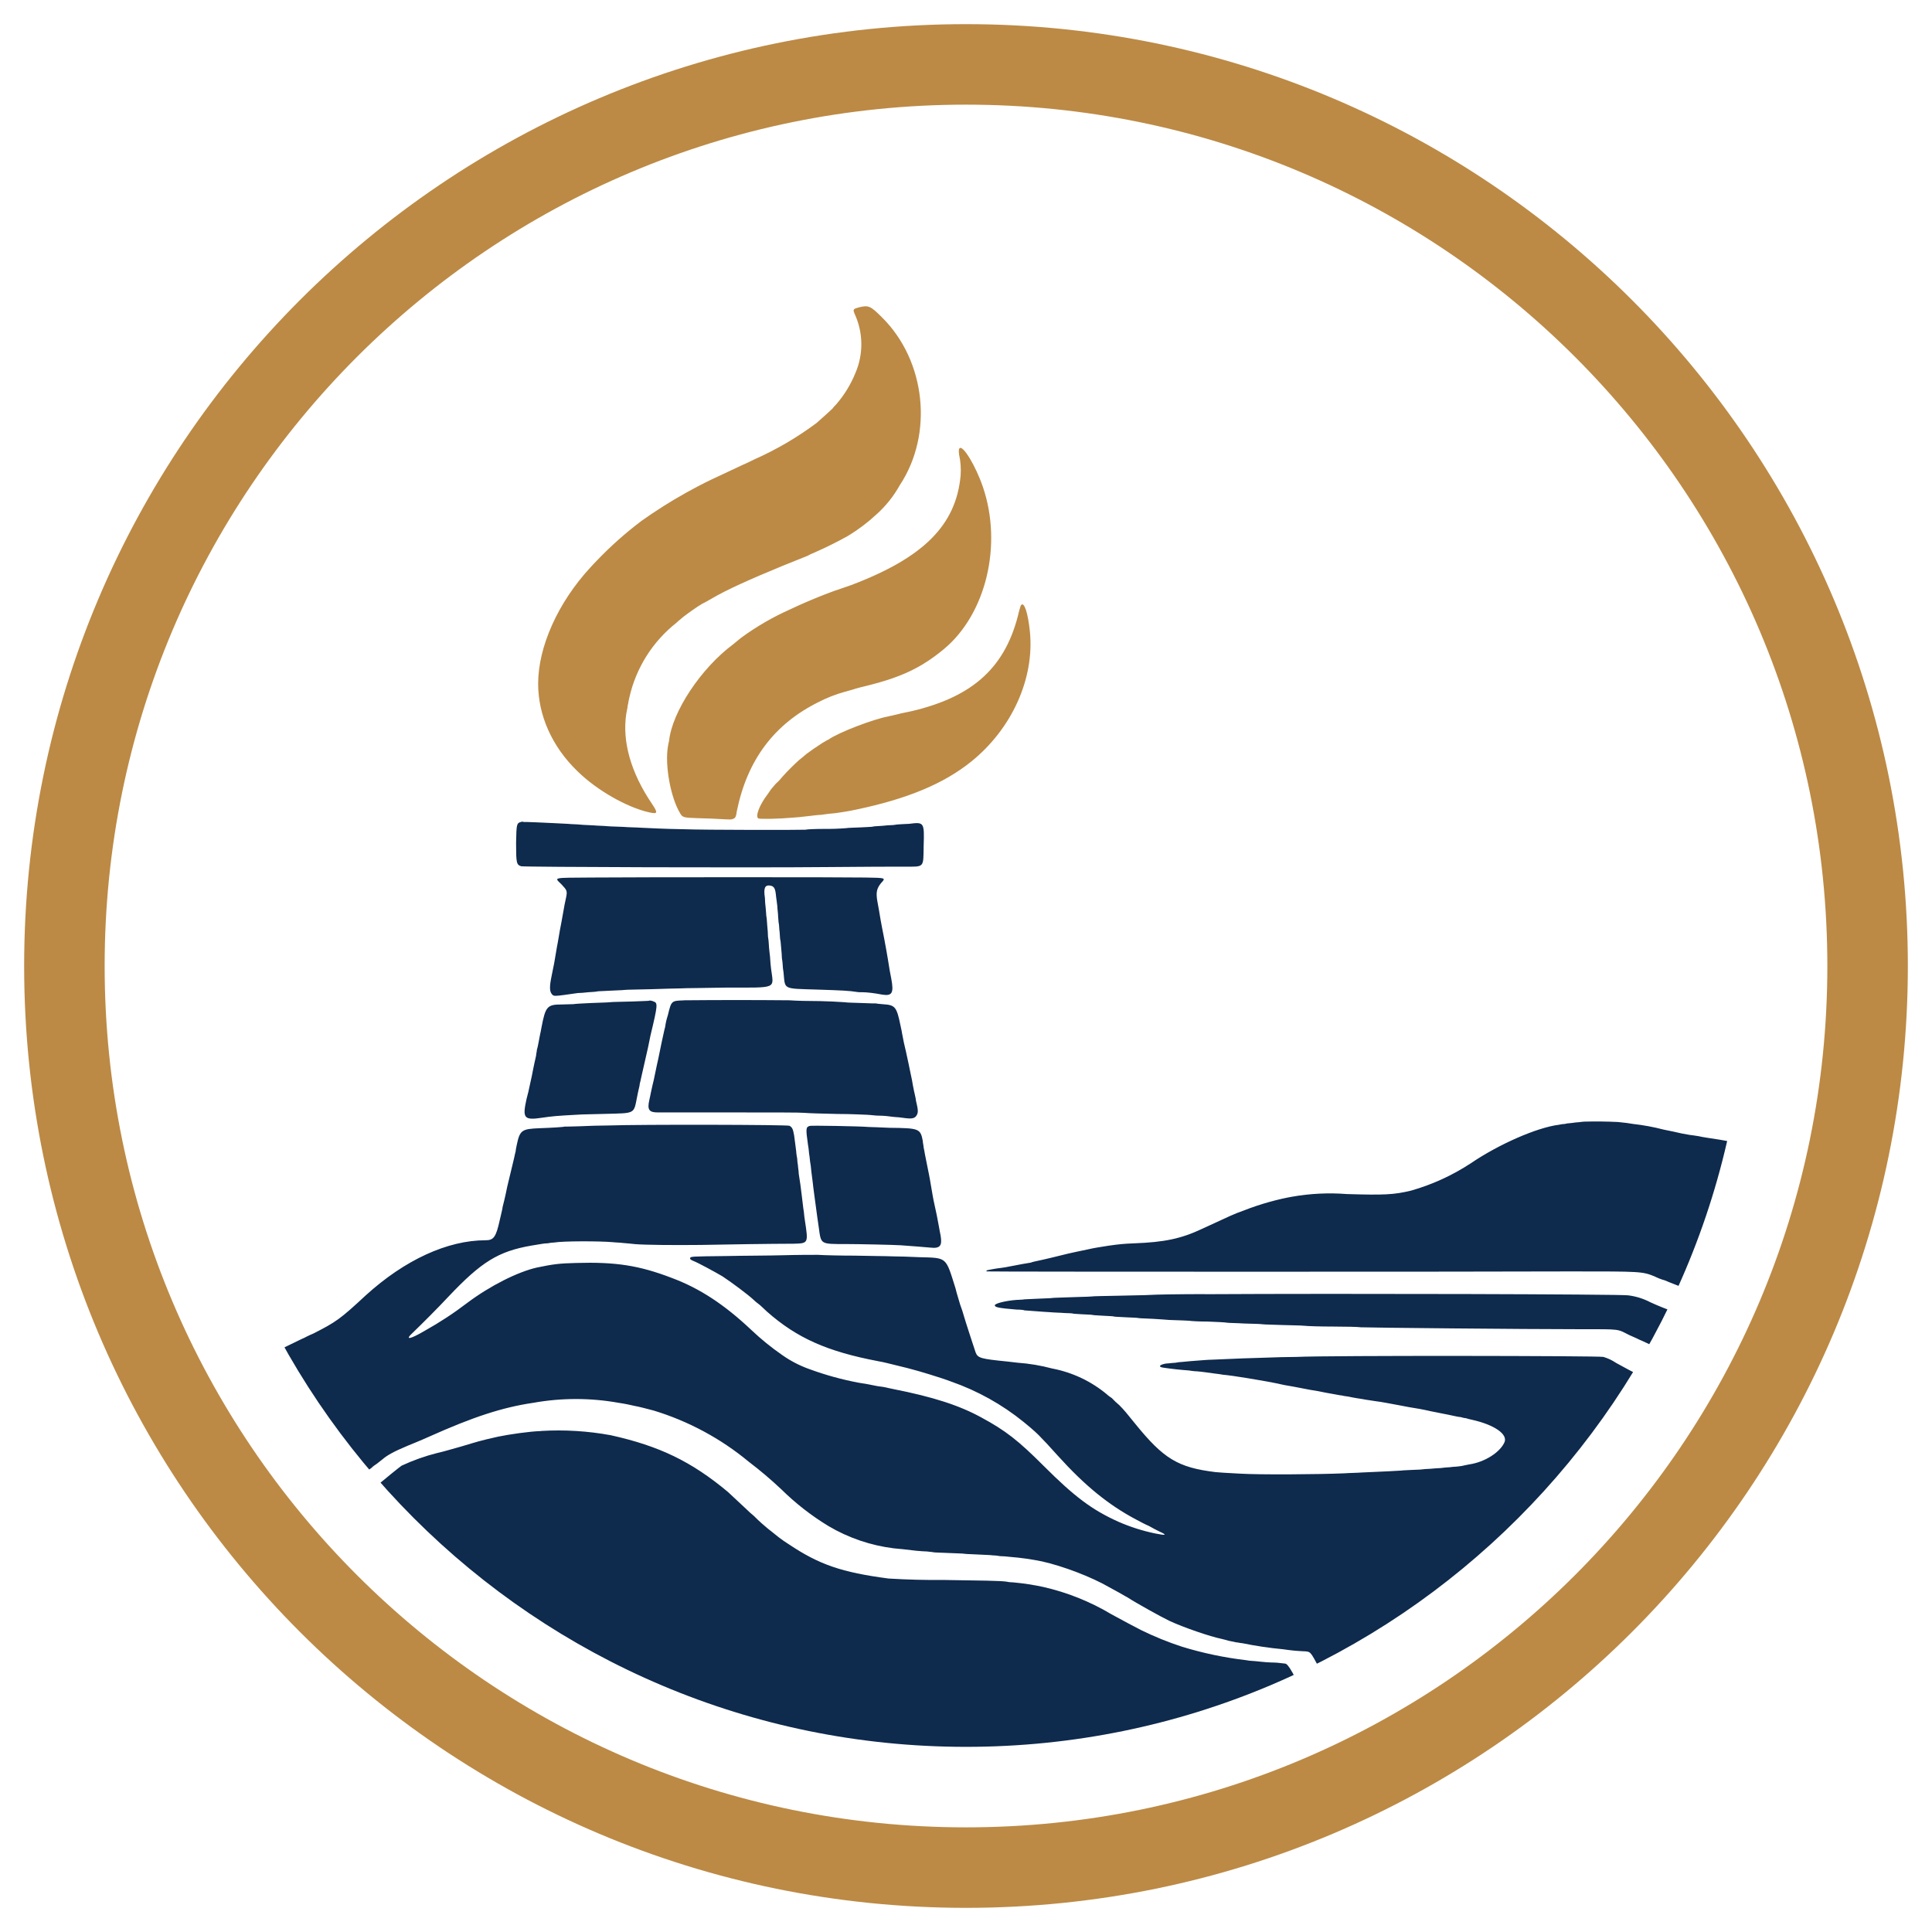
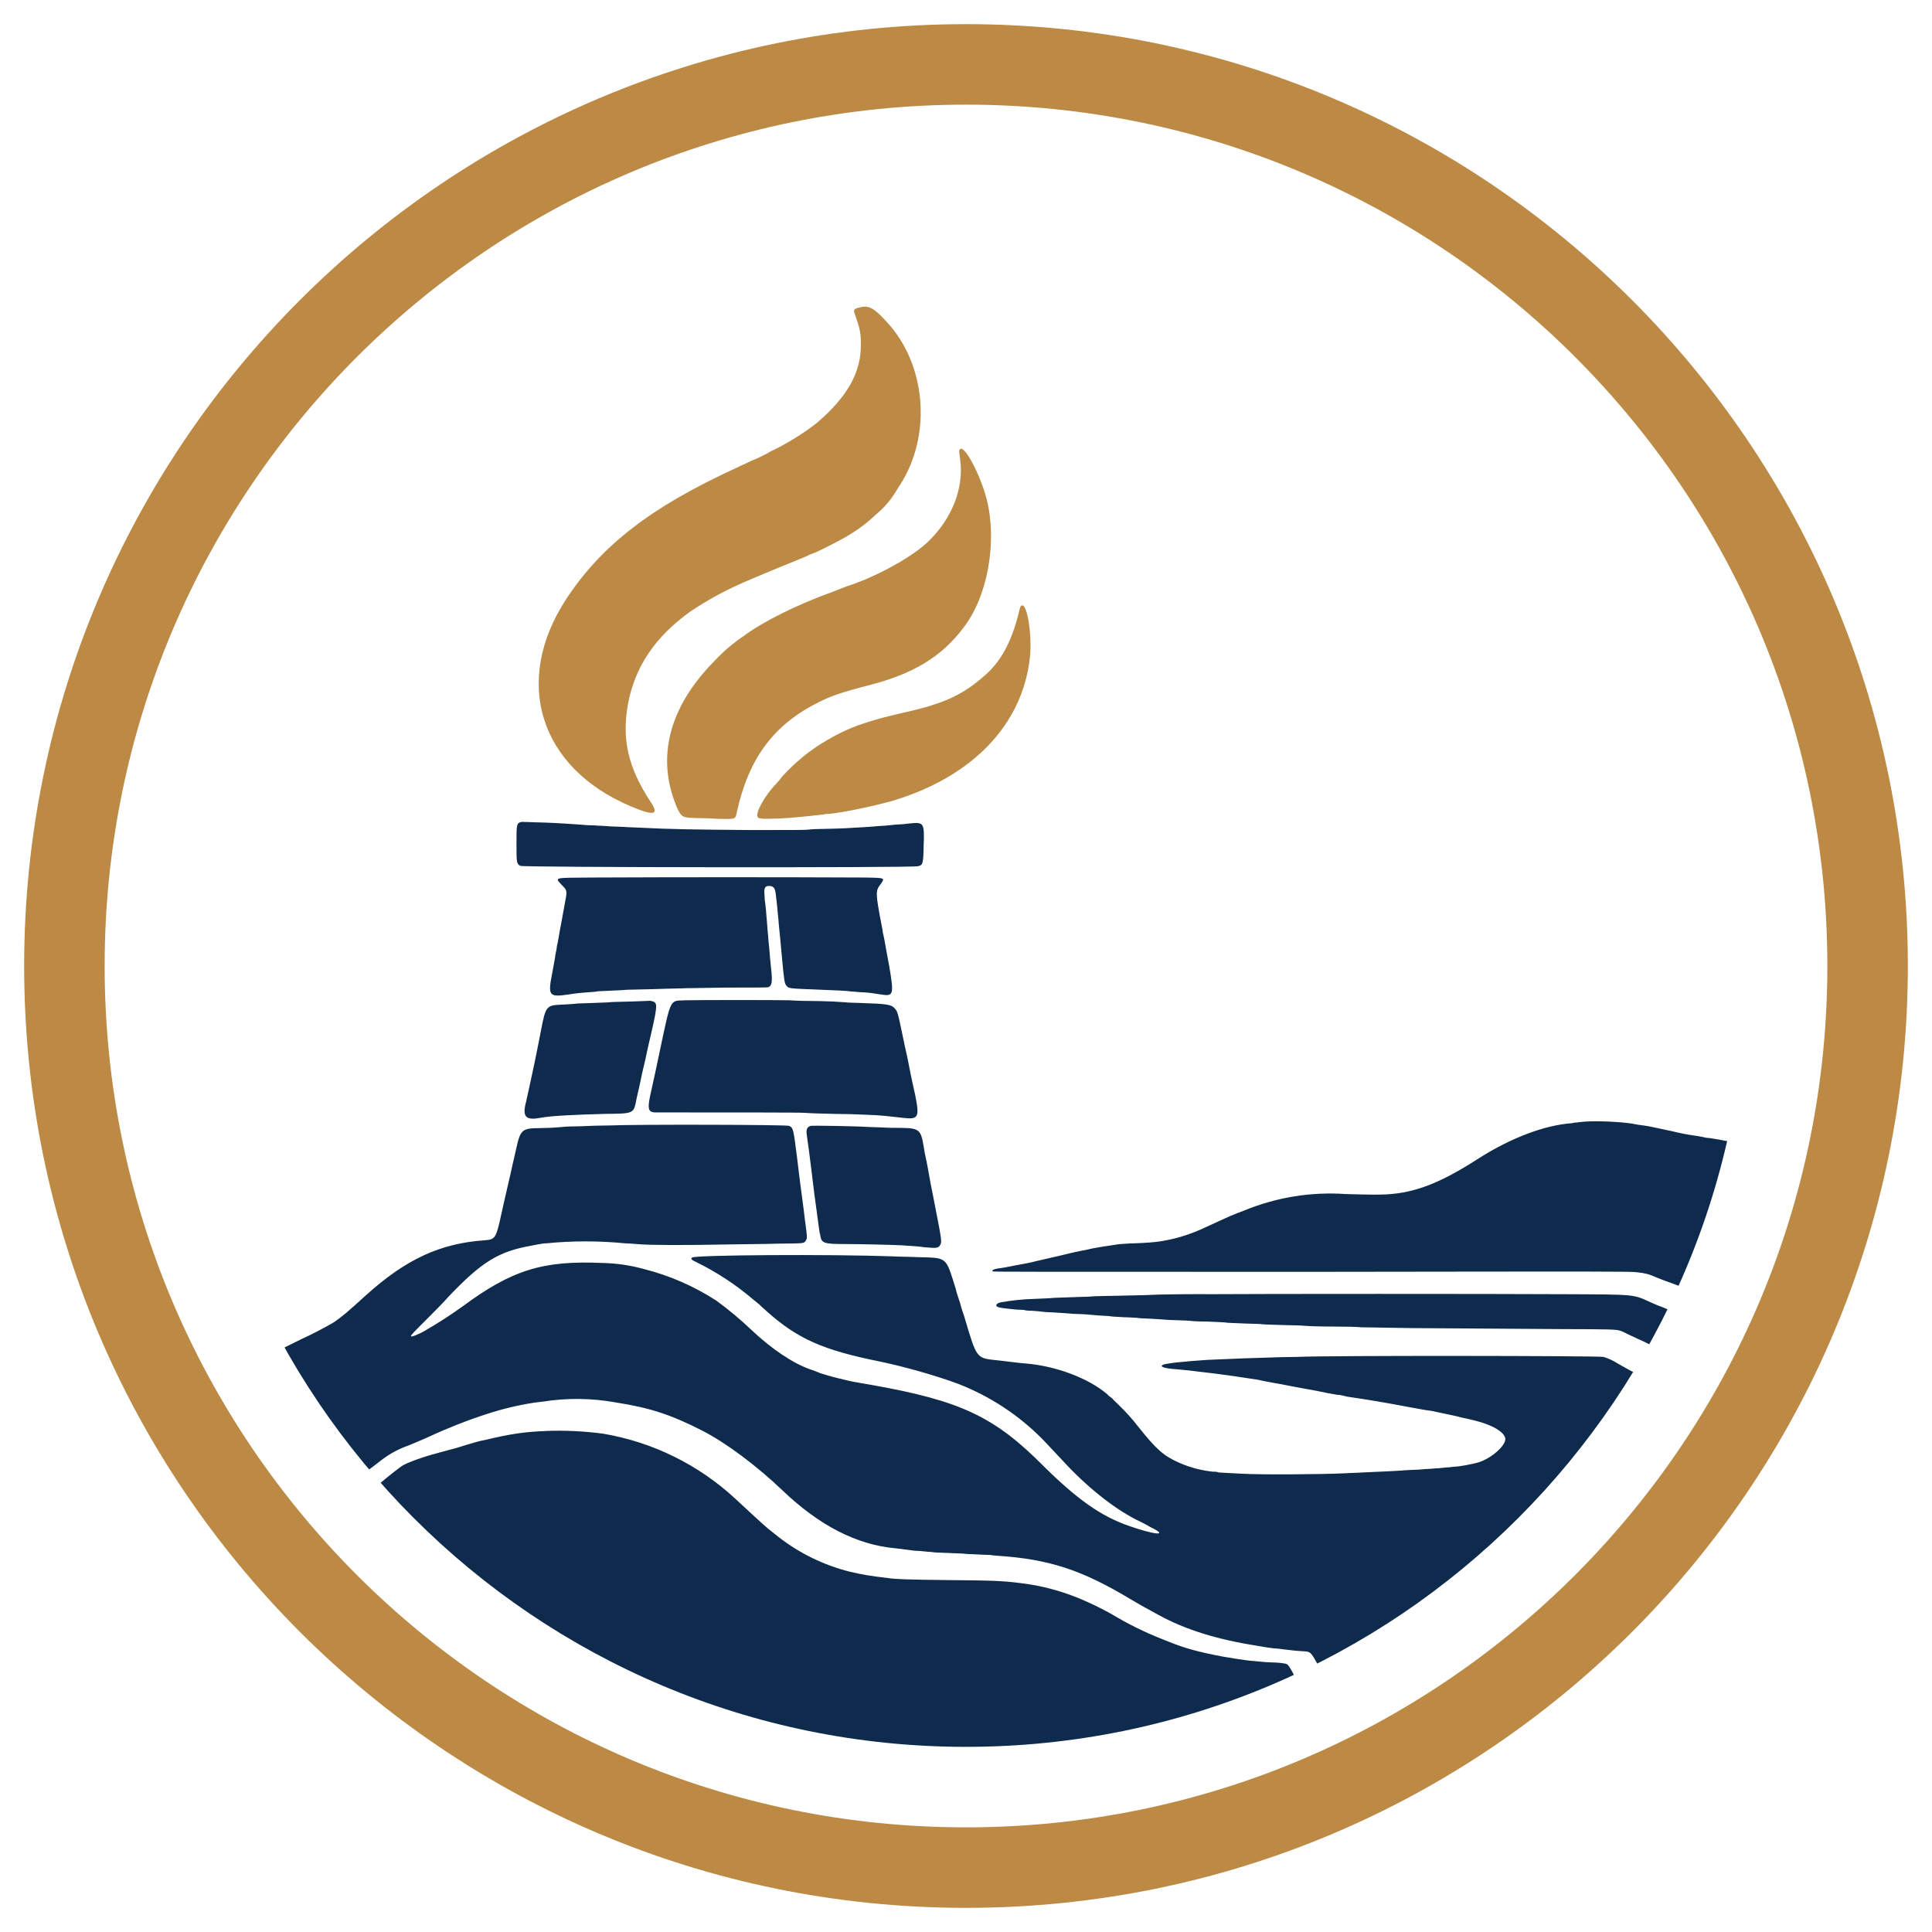
<svg xmlns="http://www.w3.org/2000/svg" role="img" aria-label="Tereon" viewBox="0 0 240 240">
  <clipPath id="tereon-window">
    <circle cx="120" cy="120" r="97" />
  </clipPath>
  <g fill-rule="evenodd" clip-path="url(#tereon-window)">
-     <path fill="#bc8a45" d="M106.7 38.18c-.72.2-.77.24-.53.82a9 9 0 0 1 .1 7.32 14 14 0 0 1-2.4 3.92 4 4 0 0 0-.47.53c-.24.23-1.34 1.24-1.96 1.77a40 40 0 0 1-7.76 4.54c-.38.2-1.1.53-1.53.72-.48.24-1.15.53-1.43.67l-1.53.72a51 51 0 0 0-3.25 1.63c-.05.04-.44.23-.77.42a60 60 0 0 0-5.46 3.45 46 46 0 0 0-5.55 4.93c-.33.33-.67.71-.81.86-4.07 4.4-6.5 9.9-6.5 14.45 0 3.92 1.71 7.8 4.87 10.86 2.44 2.4 6.17 4.5 8.9 5.12 1.1.24 1.15.1.34-1.1-2.59-3.83-3.69-7.7-3.16-11.15.05-.24.1-.57.14-.72 0-.14.05-.38.1-.57 0-.15.1-.48.14-.72a16.4 16.4 0 0 1 5.84-9.28c.14-.15.57-.48.9-.77.63-.48 1.68-1.24 2.35-1.62.24-.1.72-.39 1.15-.63 1.77-1.05 4.74-2.39 8.8-4.06l3.11-1.25c.15-.1.53-.28.91-.43a48 48 0 0 0 4.12-2.05 22 22 0 0 0 3.54-2.68 14 14 0 0 0 2.87-3.6c4.21-6.36 3.25-15.45-2.2-20.85-1.44-1.44-1.68-1.54-2.87-1.25m12.49 17.51c-.1.15-.1.3-.05.77a9 9 0 0 1 .19 2.63c-.57 6.17-4.64 10.2-13.59 13.59-.43.14-1.34.48-2.1.72-.77.28-1.63.62-1.97.76a62 62 0 0 0-3.5 1.53 33 33 0 0 0-6.11 3.54l-1 .82c-3.98 2.96-7.57 8.37-7.95 12-.05.15-.1.49-.14.68-.39 2.34.33 6.36 1.53 8.32.28.48.43.53 2 .58.72.04 1.87.04 2.64.1 1.72.09 1.72.09 1.91 0 .29-.1.39-.25.48-.96 1.3-6.37 4.64-10.82 10.14-13.55a17 17 0 0 1 3.3-1.29c.48-.14 1.06-.28 1.3-.38.19-.05.86-.24 1.48-.38 4.26-1.06 6.75-2.25 9.52-4.55 5.22-4.35 7.28-12.92 4.84-20.1-.87-2.58-2.5-5.3-2.92-4.83m7.65 19.48c-.05.05-.14.38-.24.72-1.58 6.89-5.6 10.62-13.3 12.44-.24.04-.81.19-1.34.28-.52.15-1.05.24-1.15.29q-.17.01-.48.1c-1.81.33-6.12 1.96-7.41 2.87-.14.04-.48.28-.77.43q-1.14.73-2 1.38c-.25.24-.63.53-.87.72a29 29 0 0 0-2.06 2.06c-.19.24-.52.62-.76.81-.24.24-.53.62-.67.77l-.43.62c-1 1.3-1.58 2.78-1.15 3.01.24.1 2.68.05 4.26-.1.29-.04.76-.04 1.05-.09l1.25-.14c.38-.05.8-.1.95-.1s.53-.04.86-.1c.34-.04.67-.09.82-.09.24 0 2.1-.28 2.96-.48 6.37-1.34 10.86-3.2 14.31-5.98 5.02-4.06 7.85-10.28 7.27-16.12-.24-2.35-.72-3.78-1.1-3.3" />
-     <path fill="#0e2a4d" d="M64.74 102.1c-.58.15-.58.3-.63 2.59 0 2.53.05 2.73.63 2.92.38.1 28.7.19 37.99.1 4.35-.05 8.7-.05 9.57-.05 2.58 0 2.39.19 2.44-2.59.1-2.96.04-2.96-1.82-2.73-.34 0-.77.05-1 .05-.25 0-.68.05-.96.1-.34 0-.96.05-1.4.1-.47.04-.95.04-1.1.09-.13.05-.8.05-1.52.1-.72.04-1.53.04-1.87.1a30 30 0 0 1-2.63.09c-1.1 0-2.15.04-2.4.1-.52.04-12.48.04-15.11-.06-2.54-.04-4.26-.14-5.36-.19-.48-.04-1.44-.04-2.1-.1-.68-.04-1.58-.04-2.06-.09s-1.2-.05-1.68-.1c-.48-.04-1.2-.04-1.62-.09-.44-.05-1.15-.05-1.58-.1-1.06-.04-2.5-.14-3.97-.19-.72-.04-1.4-.04-1.49-.04-.14-.05-.29-.05-.33 0m8.7 6.9c-4.92.04-4.59-.05-3.68.86.67.71.72.81.57 1.58l-.19.9-.38 2.11q-.23 1.16-.38 2.1c-.05.34-.15.82-.2 1.1-.04.3-.14.77-.18 1.06-.1.62-.15.96-.48 2.53-.29 1.4-.24 1.92.04 2.25.24.29.2.29 3.21-.14.29 0 .86-.05 1.3-.1.42-.04.9-.04 1.1-.1.14-.04.85-.04 1.57-.09s1.53-.05 1.87-.1c.28-.04 1.82-.04 3.35-.09s3.15-.1 3.63-.1c.48-.04 2.97-.04 5.8-.1 6.21 0 5.73.2 5.4-2.29-.05-.43-.1-.9-.1-1.05a11 11 0 0 0-.1-1.05c-.04-.39-.09-.86-.09-1.06 0-.19-.05-.57-.1-.9 0-.3-.04-.91-.09-1.34-.05-.48-.05-.96-.1-1.1-.04-.2-.04-.63-.09-1.06s-.1-.95-.1-1.29c-.19-1.24 0-1.63.67-1.53.48.1.63.33.72 1.39.05.28.1.81.15 1.15 0 .33.1.9.1 1.29.04.33.04.76.09.9.04.2.04.68.1 1.06.04.43.04.86.09 1s.05.58.1.96c.04.43.09.96.09 1.25.05.33.1.67.1.86s.04.57.1.9c.23 2.2-.2 2.02 4.2 2.16 3.06.1 3.97.14 4.88.29.15.04.53.04.77.04.48 0 1.43.1 2.44.3 1.2.18 1.43-.2 1.1-1.97l-.2-1.05a119 119 0 0 0-.95-5.31q-.16-.8-.38-2.16l-.2-1.1c-.19-1.1-.09-1.58.44-2.25.62-.67.67-.67-1.92-.71-2.44-.05-28.04-.05-34.07 0m11.49 15.26c-1.53.05-1.53.05-1.96 1.82-.2.62-.3 1.14-.3 1.2 0 .04-.04.33-.13.61-.24 1.01-.43 2.01-.72 3.4-.05.29-.15.67-.2.91-.04.24-.14.62-.18.86q-.24 1.21-.39 1.77l-.19.86c-.05.3-.14.67-.19.91-.29 1.25-.05 1.58 1.05 1.58h9c5.36 0 8.7 0 9.18.05.43.05 2.3.1 4.12.14 1.77 0 3.44.1 3.64.1.14 0 .71.05 1.2.1.47 0 1.19.04 1.52.09.39.05.77.1.91.1s.58.04.96.1c1 .14 1.39.09 1.63-.34.19-.34.19-.63-.1-1.82 0-.2-.14-.72-.24-1.2-.1-.43-.2-1.05-.24-1.29l-.19-.9c-.14-.77-.38-1.78-.57-2.69a34 34 0 0 1-.48-2.25c0-.1-.1-.52-.2-1-.47-2.3-.66-2.54-2.15-2.63-.43-.05-.76-.05-.86-.1-.05 0-.86 0-1.77-.05-.9-.04-1.86-.04-2.15-.1a69 69 0 0 0-3.06-.14c-1.4 0-3.07-.04-3.78-.1a721 721 0 0 0-13.16 0m-4.3.05c0 .04-.96.04-2.11.1-1.15.04-2.4.04-2.78.09-.43.05-1.43.05-2.34.1-.86.04-1.87.09-2.2.14-.39 0-1 .04-1.44.04-1.77 0-2 .24-2.49 2.83-.05.28-.14.76-.19.95l-.19 1c-.05.3-.14.68-.2.87 0 .2-.09.48-.09.67-.04.24-.14.62-.19.86l-.19.91c-.1.53-.2 1.05-.38 1.82a25 25 0 0 1-.43 1.82c-.53 2.39-.34 2.68 1.91 2.34 1.3-.19 1.82-.24 4.45-.38.53-.05 2.06-.05 3.4-.1 3.78-.1 3.54.05 3.97-2.1.05-.29.14-.67.19-.91s.14-.53.14-.72c.05-.19.15-.57.2-.86l.62-2.73c.19-.81.24-1.05.52-2.44.91-3.78.91-4.02.39-4.2-.2-.1-.53-.15-.58-.1m116.26 15.02c-.29 0-.81.1-1.1.1-.34.04-.67.1-.81.1s-.43.04-.58.09c-.19 0-.52.05-.72.1-2.72.33-7.5 2.43-10.95 4.78a27 27 0 0 1-7.42 3.4c-2.15.52-3.4.57-7.99.43a27 27 0 0 0-6.8.33c-1.67.29-3.96.9-6.02 1.72-1.34.48-1.49.58-5.12 2.25-2.63 1.25-4.74 1.68-8.47 1.82-1.24.05-1.82.1-3.16.29-1.2.19-1.82.28-2.68.48l-1.34.28c-.52.1-1.1.24-3.25.77-.62.14-1.39.33-1.68.38-.28.05-.62.14-.76.2a47 47 0 0 0-2.06.37c-.33.05-.76.15-1.05.2l-.67.1c-.2 0-1.48.23-1.63.28-.1.05-.14.14 0 .14.1.05 62.63.05 72.59 0 8.6 0 8.8 0 10.33.62.29.15.86.39 1.24.48.67.29 1.77.72 6.32 2.44 1.15.43 2.44.91 2.87 1.1l1.72.63c1.53.57 4.5 1.72 5.31 2.05.44.15 1 .39 1.3.43.24.1.67.3.95.39 1.3.52 1.58.57 1.68.24.1-.2.05-22.16 0-22.35-.1-.24-.29-.29-1.82-.52l-1.15-.2c-.33-.04-.81-.14-1.1-.19l-2.4-.38c-.37-.05-.95-.14-1.24-.2-.33-.04-.8-.14-1.14-.18l-1-.2c-.25 0-.63-.09-.87-.09-.38-.05-.86-.1-1.77-.29-.48-.1-.81-.14-2.34-.38-.34-.05-.87-.14-1.1-.2l-.58-.09c-.1 0-.81-.1-1.48-.24-.39-.1-1.73-.38-2.25-.48a27 27 0 0 0-3.83-.71c-.57-.1-.96-.15-1.87-.24a56 56 0 0 0-4.11-.05m-121.24.48c-1 0-2.64.05-3.64.1-1 .04-1.87.04-1.87.04-.04.05-1.58.15-3.1.2-2.2.09-2.45.23-2.83 2.05-.05.29-.14.62-.14.81-.05.2-.15.58-.2.87l-.86 3.58c-.23 1.2-.52 2.3-.57 2.5 0 .18-.1.47-.14.71l-.2.86c-.47 2.15-.76 2.54-1.77 2.54-4.73 0-10.04 2.44-14.88 6.84-3.2 2.97-3.68 3.3-6.5 4.74-.67.28-1.2.57-1.2.57-.05 0-.72.34-2.4 1.15-.42.19-1.95.96-3.34 1.63a163 163 0 0 1-4.98 2.44c-.76.33-2.68 1.29-3.49 1.67-.14.05-1.53.72-2.97 1.44a48 48 0 0 1-2.72 1.34s-.39.19-.82.43c-.47.19-1.48.67-2.25 1.05-1.43.67-1.57.76-1.72 1-.14.29-.05 28.42.1 28.62q.21.35.86-.3c.14-.09.38-.33.67-.47.9-.72 2.3-1.77 3.01-2.3 1-.81 1.68-1.34 3.6-2.72.85-.67 1.86-1.44 2.2-1.68.28-.24.76-.62 1-.81 1.77-1.3 3.01-2.25 3.54-2.63.29-.24 1-.82 1.63-1.25.57-.43 1.24-.95 1.48-1.15s.72-.52 1-.76c.29-.2.86-.62 1.3-.96.38-.33 1.72-1.29 2.87-2.2l2.87-2.15c.38-.29 1.48-1.15 2.39-1.82.96-.72 2-1.53 2.34-1.82.34-.24.91-.67 1.25-.9.38-.3.81-.58 1-.73.15-.19.48-.38.67-.52l.67-.53c.67-.57 1.49-1 3.2-1.72.34-.14 1.54-.62 2.6-1.1 5.45-2.44 9.08-3.64 12.96-4.21a30 30 0 0 1 10.57 0l.62.1.48.09.91.2c.53.09 1.44.33 2.35.57a34 34 0 0 1 11.82 6.36 50 50 0 0 1 4.06 3.44 32 32 0 0 0 5.84 4.55 21 21 0 0 0 8.13 2.77q.89.07 2.78.3c.48.04 1.05.09 1.34.09.28.05.62.05.81.1.14.04 1 .04 1.87.09.9.05 1.82.05 2 .1.25.04 1.01.04 1.73.09s1.48.05 1.72.1c.24 0 .67.04.96.1.29 0 .81.04 1.2.09a32 32 0 0 1 4.02.57c2.58.58 6.12 1.92 8.32 3.2l1.15.63c.28.14.81.48 1.1.62 1.1.72 4.3 2.49 5.21 2.92 1.73.81 5.07 1.96 6.51 2.25.2.05.57.14.9.24.3.05.68.14.92.19.19 0 .52.1.72.1a48 48 0 0 0 5.12.76c.95.14 1.57.2 2.39.24 1.05.05.9-.05 2.06 2.06.52 1 .95 1.77 1.14 2.05.05.15.48.91.91 1.68a172 172 0 0 0 2.54 4.74c.33.57.72 1.34.96 1.77l.57 1.1c.14.19.48.86.81 1.43.34.62.72 1.39.91 1.68.2.33.43.81.58 1.1l.57 1c.1.24.53.96.86 1.58.34.67.82 1.53 1.05 2.01s.63 1.15.82 1.48c.19.39.57 1.06.81 1.53.48.82.67 1.25 1.2 2.3.28.58.48.86.81 1 .2.05 3.88.05 37.94-.09 10.82-.05 10.48-.05 10.58-.29.05-.1.14-33.25.14-47.6 0-2.5.05-2.35-1.05-2.92-.43-.2-1.1-.58-1.58-.82-.43-.24-1.05-.52-1.34-.71-.57-.24-4.11-2.16-5.7-3.02-.47-.24-1.86-1-3.06-1.62s-2.24-1.2-2.3-1.25c-.09-.05-1-.53-2-1.1-1.05-.53-2.44-1.24-3.06-1.58-1.3-.72-3.07-1.67-4.6-2.44l-1.58-.86c-.67-.43-1-.57-1.62-.77-.53-.14-34.12-.19-38.09 0-1 0-2.82.05-4.07.1-2.05.05-3.06.1-5.4.2-.53.04-1.4.04-1.96.09l-1.82.14-1.06.1c-.14 0-.52.04-.8.1-.3 0-.82.09-1.11.09-.86.14-1.05.43-.33.52a41 41 0 0 0 3.11.34c.34.05.71.1.8.1.2 0 .73.04 2.4.28.38.05.86.1 1.05.15.53.04 1.87.23 3.07.43.76.14 2.05.33 3.49.62.81.19 1.34.29 2.2.43 1.96.38 2.49.48 3.11.57l1 .2c.3.04.72.14 1.06.19.28.04.67.14.86.14.14.05.52.1.81.14.24.05.72.15 1.05.2.34.04.87.14 1.15.19l1.25.19c.81.1 1.43.24 2.77.48 1 .19 1.68.33 2.63.47.34.05.96.2 1.44.3s.96.18 1.15.23c.52.1 1.24.24 1.67.34.24.04.58.14.82.14.19.05.47.14.67.14.14.05.47.15.76.2 2.78.62 4.5 1.81 4.02 2.82-.57 1.24-2.44 2.44-4.35 2.72-.3.05-.72.15-.96.2-.29.04-.72.1-1 .1a11 11 0 0 1-1.01.09 10 10 0 0 1-1.2.1c-.43.04-1 .09-1.29.09-.33.05-1 .1-1.48.1-.53.04-1.2.04-1.53.09-.58.05-1.87.1-4.93.24-.58.05-1.53.05-2.1.1-3.3.14-10.53.19-13.02.04-2.06-.1-2.35-.14-3.02-.19-4.68-.57-6.45-1.67-9.95-5.98-1-1.24-1.38-1.72-2-2.34a9 9 0 0 1-.92-.87c-.14-.1-.43-.28-.62-.47a15 15 0 0 0-6.8-3.21 23 23 0 0 0-4.3-.72l-1.2-.14c-3.4-.34-3.73-.43-4.01-1.15-.1-.29-1.34-4.07-1.49-4.64-.04-.2-.24-.77-.43-1.3-.14-.52-.43-1.38-.57-2-1.25-3.97-1-3.78-4.55-3.88-1.05-.05-2.53-.1-3.25-.1-.77-.04-2.92-.04-4.69-.09-1.82 0-3.88-.05-4.6-.1-.66 0-2.62 0-4.3.05s-4.88.05-7.13.1c-4.26.05-4.35.05-4.45.24q-.07.19.43.38c.53.2 2.73 1.39 3.6 1.91 1.23.82 3.15 2.25 3.87 2.92.19.2.57.48.76.63.2.19.58.52.86.8 3.74 3.31 7.52 4.98 13.83 6.18.81.14 1.3.29 2.68.62.67.15 1.34.34 1.53.39.77.19 3.64 1.05 4.88 1.53a30 30 0 0 1 9 5.02c1.24 1 1.82 1.58 2 1.77.1.1.49.53.87.91l1.39 1.53c3.34 3.69 6.26 6.08 9.7 7.9.44.24 1.16.62 1.59.8.43.25 1 .54 1.29.68 1.05.48.86.53-.57.24a23 23 0 0 1-4.5-1.44c-3.3-1.48-5.5-3.15-9.28-6.93-3.16-3.16-4.74-4.4-7.76-6.03-2.72-1.49-5.93-2.54-11-3.54-.29-.05-.67-.15-.91-.2-.24-.04-.53-.1-.62-.1-.05 0-.34-.04-.58-.09l-.95-.19-1.15-.19a38 38 0 0 1-6.08-1.67 14 14 0 0 1-3.44-1.77 32 32 0 0 1-3.83-3.11c-3.35-3.16-6.41-5.17-9.86-6.46-4.11-1.58-7.03-2.01-11.91-1.87-2.06.05-2.82.14-4.88.57-2.35.53-5.8 2.25-8.66 4.4a44 44 0 0 1-5.26 3.45c-1.87 1.1-2.54 1.2-1.49.24 1-.96 3.11-3.06 4.45-4.5 4.07-4.3 6.17-5.6 10.24-6.31 1.44-.24 1.68-.29 2.06-.29.24-.05.57-.1.81-.1 1.1-.19 5.6-.19 7.32-.04.24.04.82.04 1.25.1.43.04 1.1.09 1.48.14 1.15.1 4.74.14 8.23.1 2.87-.06 8.8-.15 11.48-.15 1.82-.05 1.82-.05 1.39-2.87-.05-.34-.1-.67-.1-.77s-.04-.43-.1-.76l-.18-1.49c-.1-.9-.24-1.91-.39-2.82 0-.34-.1-.81-.1-1.05-.04-.2-.09-.58-.09-.82-.04-.24-.1-.52-.1-.62 0-.19-.14-1.15-.28-2.25-.14-.81-.24-1-.57-1.2-.24-.14-18.47-.18-22.44-.04m24.97.05c-.52.14-.52.33-.24 2.34.05.29.1.62.1.72s.05.48.1.81c.04.38.09.86.14 1.05.05.53.1.96.24 2.01.04.43.14 1.15.19 1.54l.38 2.82.2 1.39c.28 2.05.18 2 3.34 2 1.68 0 6.03.1 6.8.15 1.86.14 2.58.19 3.68.29 1.24.14 1.53-.2 1.3-1.53-.06-.3-.15-.72-.2-1.06-.24-1.34-.29-1.53-.57-2.82-.05-.24-.15-.67-.2-1-.23-1.25-.28-1.73-.47-2.68l-.29-1.44-.2-1c-.04-.3-.14-.72-.18-.96 0-.2-.1-.53-.1-.77-.29-1.53-.48-1.58-4.11-1.62-1.15-.05-2.3-.1-2.59-.1-1.05-.1-7.13-.2-7.32-.14m49.05 20.9c-3.07 0-6.13.05-6.8.1-.72.05-2.49.05-3.97.1-1.48.04-3.01.04-3.4.1-.43.04-1.58.04-2.58.09s-2.06.05-2.3.1c-.29.04-1.15.04-1.91.09-.77.05-1.53.05-1.68.1-.14 0-.47.04-.76.04-1.3.1-2.68.43-2.68.67s.43.34 2.68.53c.48 0 .95.05 1 .1.2 0 2.35.19 3.26.23.43.05 1.2.05 1.72.1.53 0 .96.05 1 .05 0 .05.53.05 1.1.1.58.04 1.2.04 1.4.09.18.05.8.05 1.38.1.57.04 1.15.04 1.3.1.18.04.85.04 1.47.09.67.04 1.34.04 1.58.1.24.04 1 .04 1.77.09.72.05 1.63.1 2.01.14.39 0 1 .05 1.44.05.38 0 .86.05 1.05.05.2.04 1.25.1 2.3.1 1.05.04 2.15.09 2.39.14.2.04 1.2.04 2.1.1.96.04 1.97.04 2.25.09.34.05 1.44.05 2.54.1 1.05.04 2.25.04 2.68.09s2.06.1 3.64.1c1.57 0 3.1.04 3.4.09.71.05 20.42.24 27.36.24 4.98 0 4.45-.05 5.98.72.67.28 1.25.57 1.25.57.04 0 .43.2.95.43l1.4.67c.23.15.8.38 1.28.62.43.24.91.48 1.1.53.2.1 1.2.57 2.35 1.15 1.86.9 2.58 1.24 3.5 1.67.18.1.7.34 1.1.53.42.24 1.24.62 1.76.86.58.24 1.34.62 1.72.81 2.54 1.2 3.4 1.63 3.45 1.63 0 0 .96.48 2.1 1 2.16 1.1 2.35 1.15 2.5 1.06.14-.15.14-.2.18-1.72.05-.77.1-1.82.1-2.3.14-2.3-.1-2.78-1.72-3.11a8 8 0 0 1-1.49-.53c-.19-.1-.71-.33-1.2-.52-.52-.24-1.38-.58-1.95-.86-.63-.24-2.2-.91-3.55-1.49-1.38-.52-3.49-1.43-4.68-1.91-1.2-.53-2.44-1-2.73-1.15l-1.05-.43c-.53-.24-1.4-.62-2.3-.96-.38-.14-1-.43-1.44-.62a8 8 0 0 0-2.77-.86c-1-.14-35.03-.24-52.58-.14m-82.45 17c-1.43.04-4.01.42-5.35.7-2.4.54-2.59.63-4.5 1.2-1.25.34-2.15.63-3.02.82a25 25 0 0 0-4.45 1.58c-.28.19-2 1.58-3.25 2.63l-1.34 1c-.14.1-.38.34-.57.48l-1.15.91c-.48.38-.96.77-1.1.91l-.77.57c-.48.39-1.2.96-1.91 1.58-.29.2-.72.53-.96.72-.24.2-1.15.91-1.96 1.58l-2.34 1.82-1.06.9c-.43.34-2.82 2.26-3.49 2.78l-.96.72c-.71.57-1.43 1.2-2.15 1.72-.86.67-3.5 2.78-3.97 3.16-.14.2-.58.53-.91.77s-.86.62-1.15.9c-.29.24-.76.63-1.1.82l-1.05.86c-.29.24-.86.72-1.3 1.05-.38.29-.9.72-1.1.86-.14.15-.57.48-.86.72-.28.24-.67.48-.76.62-.1.1-.48.39-.81.67-.48.39-.63.53-.67.67-.2.39-.15 21.68 0 21.87.14.1 159 .24 159.7.1.4-.05.92 1-8.27-17.42-1.05-2.1-2-4.02-2.1-4.26-1.82-3.92-2.5-5.07-2.87-5.12-.72-.1-1.25-.14-1.73-.14-.28 0-.86-.05-1.34-.1s-.95-.1-1.1-.1c-.14 0-.48-.04-.72-.09a45 45 0 0 1-7.94-1.67 39 39 0 0 1-5.07-2.06c-.67-.34-2.2-1.15-3.68-1.96a29 29 0 0 0-8.47-3.4 31 31 0 0 0-3.73-.57c-.3 0-.72-.05-.91-.1-.72-.1-3.21-.14-7.61-.2a99 99 0 0 1-6.99-.18c-5.83-.77-8.61-1.73-12.39-4.26a16 16 0 0 1-1.24-.86l-.96-.77c-.34-.24-.86-.72-1.2-1a18 18 0 0 1-.9-.86c-.25-.2-.68-.58-1.01-.91l-2.25-2.1c-4.54-3.79-8.52-5.7-14.54-7.04a36 36 0 0 0-8.67-.53" />
+     <path fill="#bc8a45" d="M106.84 38.18c-.72.15-.86.29-.67.77.67 1.91.77 2.39.77 3.83.05 3.44-1.68 6.5-5.36 9.66-1.15.96-3.06 2.2-4.88 3.16-.48.24-1.1.52-1.39.72l-1.24.62c-.39.14-.91.38-1.2.52-.24.15-.96.43-1.53.72-10.48 4.83-16.56 9.52-20.96 16.17-6.74 10.24-3.4 21 7.95 25.8 2.91 1.24 3.58 1.1 2.53-.48C78.04 95.4 77.22 91.9 78 87.5c.86-4.64 3.35-8.37 7.75-11.53a42 42 0 0 1 6.75-3.68c2.39-1 2.2-.96 6.7-2.78.48-.19 1-.43 1.14-.48.1-.1.53-.24.91-.38.87-.38 3.4-1.67 4.07-2.1a19 19 0 0 0 3.54-2.68 11 11 0 0 0 2.44-2.83c.1-.14.29-.52.48-.76 4.02-6.22 3.3-15.03-1.67-20.34-1.58-1.72-2.16-2-3.26-1.77m12.4 17.66c-.15.14-.1.28.04 1.38.43 3.5-1.05 7.23-3.97 10.05-1.77 1.73-5.64 3.93-8.85 5.12-.24.1-.77.29-1.2.43s-1.24.48-1.86.72c-4.3 1.53-8.71 3.73-11.06 5.5a21 21 0 0 0-3.63 3.11c-5.65 5.74-7.23 12.01-4.64 18.14.57 1.24.67 1.29 2.39 1.34.62 0 1.91.04 2.82.1 2.1.04 2.06.09 2.25-.87 1.48-6.7 4.6-10.86 10.2-13.64 1.52-.76 2.91-1.24 6.07-2.05 5.64-1.44 9.14-3.54 11.91-7.23 2.97-3.87 4.17-10.57 2.87-15.83-.81-3.21-2.87-6.99-3.35-6.27m7.7 19.38c-.15 0-.24.23-.43 1.1-.82 3.25-2.1 5.74-3.97 7.41-2.87 2.59-5.22 3.69-10.39 4.83-2.68.63-2.96.72-4.5 1.2a22 22 0 0 0-4.73 2.1c-.14.05-.53.34-.91.53a24 24 0 0 0-4.79 4.02c-.23.29-.52.67-.71.86-1.53 1.58-2.68 3.69-2.4 4.21.1.2.34.24 1.2.24 1.63 0 3.16-.1 6.9-.52.18-.05.61-.1.9-.1 1.91-.2 5.4-.96 7.66-1.58 10-2.96 16.26-9.47 17.17-17.85.29-2.72-.33-6.65-1-6.45" />
+     <path fill="#0e2a4d" d="M64.78 102.1c-.62.15-.62.3-.62 2.68 0 2.4 0 2.5.48 2.78.38.2 48.37.24 49.38.05.62-.15.67-.24.72-2.54.1-2.92.04-2.96-1.82-2.77-.38.04-.81.1-1 .1-.2 0-.72.04-1.2.09s-.96.1-1.1.1-.67.04-1.2.09-1.53.1-2.25.14-1.58.1-1.91.1c-.38 0-1.25.05-1.92.05-.71 0-1.57.04-2.05.1-.67.04-1.73.04-7.08.04-6.6-.05-10.2-.1-13.64-.29-.53-.04-1.48-.04-2.1-.1-.68-.04-1.58-.04-2.02-.09-.47-.05-1.24-.05-1.67-.1-.48 0-1.24-.04-1.67-.09-2.83-.2-3.69-.24-5.6-.29-.72-.04-1.39-.04-1.44-.04-.05-.05-.19 0-.29 0m8.76 6.9c-4.88.04-4.64-.05-3.73.95.67.67.67.67.33 2.4-.04.28-.14.76-.19 1.05l-.19 1.05c-.14.72-.29 1.48-.38 2.1-.05.34-.15.77-.2.96 0 .2-.09.67-.18 1.05-.05.44-.24 1.44-.39 2.25-.57 2.87-.43 3.07 1.92 2.73 1.29-.2 1.86-.24 2.58-.29.38-.04.86-.04 1.05-.1.15-.04.86-.04 1.58-.09s1.53-.05 1.87-.1c.28-.04 1.82-.04 3.35-.09s3.15-.1 3.63-.1c.48-.04 2.97-.04 5.74-.1 3.35 0 4.93 0 5.08-.04.48-.14.57-.67.38-2.3-.1-.86-.14-1.48-.24-2.63-.05-.33-.1-1-.14-1.53-.05-.52-.1-1.05-.1-1.2l-.1-1.19c-.04-.53-.09-1.2-.14-1.48s-.1-.82-.1-1.1c-.09-.91.05-1.2.68-1.15.52.05.67.33.76 1.39.05.28.1.9.15 1.34.04.47.1 1.14.14 1.43.05.81.14 1.48.24 2.58l.19 2.06c.29 3.16.33 3.3.57 3.59.29.34.2.34 3.83.48 2.44.1 3.64.14 4.26.24.33 0 1 .1 1.43.1.77.04 1.1.09 2.3.28 1.48.24 1.53-.05.96-3.44-.43-2.3-.48-2.59-.62-3.4-.05-.29-.15-.67-.2-.91 0-.2-.1-.67-.19-1.1-.71-3.73-.71-4.07-.1-4.83.58-.82.63-.82-1.9-.86a3814 3814 0 0 0-33.93 0m11.44 15.26c-1.77.05-1.63-.24-2.97 6.07-.53 2.5-.72 3.45-1.05 4.89-.63 2.72-.53 3.01.81 2.96 9.62 0 17.51 0 18.18.05.43.05 2.25.1 4.07.14 1.77 0 3.4.1 3.64.1.23 0 .71.05 1.14.05.72.04 1.3.1 3.35.33 1.96.24 2.1-.05 1.53-2.87-.47-2.06-.71-3.35-.76-3.59 0-.1-.14-.67-.24-1.2-.14-.57-.38-1.72-.57-2.63-.58-2.82-.63-2.96-1-3.34-.4-.44-.92-.53-4.08-.63-.86-.04-1.81-.04-2.1-.1a56 56 0 0 0-3.06-.14c-1.4 0-3.07-.04-3.78-.1-1.34-.04-11.49-.04-13.11 0m-4.31.05c0 .04-.96.04-2.15.1-1.15.04-2.4.04-2.78.09-.43.05-1.43.05-2.3.1-.9.04-1.77.04-2 .09-.24.05-.91.05-1.49.1-2.1.09-2.15.09-2.77 3.34-.62 3.21-1 4.98-1.4 6.8-.23.96-.42 2-.52 2.3-.33 1.57.15 1.96 1.92 1.62 1.29-.24 4.16-.38 7.99-.48 3.68-.04 3.54 0 3.92-1.96.1-.43.43-1.82.67-3.06.29-1.2.57-2.44.62-2.73s.24-1.05.39-1.72c.86-3.68.9-4.21.47-4.45a2 2 0 0 0-.57-.14m116.22 15.02c-.33.05-.72.05-.9.1-.2 0-.54.04-.73.1-3.35.23-7.56 1.81-11.62 4.4-4.74 3.06-7.9 4.25-11.4 4.44-1.19.05-1.71.05-5.06-.04a28 28 0 0 0-12.63 2.05c-1.44.53-1.54.58-5.17 2.25a20 20 0 0 1-5.27 1.58c-.95.14-2.1.2-3.2.24-.72 0-1.53.1-1.87.1-1.29.19-3.2.47-3.92.67-.29.04-.9.19-1.39.28s-1.24.29-1.67.39l-3.45.8c-1 .25-1.43.3-2.63.53l-1 .2c-.34.04-.72.14-.96.14-.62.1-.91.29-.67.38.2.05 3.59.05 40.14.05 36.84-.05 39-.05 39.81.05 1 .1 1.58.24 2.4.62.33.14.86.34 1.1.43.42.14 1.86.67 6.31 2.4 1.15.42 2.44.9 2.87 1.1.43.14 1.2.42 1.72.62 1.06.38 4.12 1.57 5.46 2.05a38 38 0 0 0 2 .77c1.4.53 1.59.57 1.78.24.1-.29.1-22.01-.05-22.25-.14-.29-.33-.34-1.72-.57-.67-.1-1.87-.3-2.63-.44l-2.06-.33c-.38-.05-1.2-.2-1.77-.29-.62-.1-1.44-.24-1.77-.28-1.87-.3-2.4-.34-3.06-.48-.43-.1-.96-.15-1.15-.2a6 6 0 0 0-.77-.09c-.19-.05-.86-.2-1.58-.29a26 26 0 0 1-2.63-.52c-2.53-.53-2.87-.63-3.59-.72a15 15 0 0 1-1.48-.24c-1.63-.24-4.3-.34-5.79-.24m-121.3.48c-1 0-2.53.05-3.48.1-.96 0-1.97.04-2.3.09-.96.1-2.3.14-2.82.14-2.11 0-2.35.24-2.83 2.4-.14.67-.38 1.62-.48 2.1s-.38 1.72-.62 2.73c-.24 1-.57 2.53-.76 3.35-.67 3.1-.77 3.25-2.06 3.35-5.55.38-9.8 2.34-14.79 6.84-2.3 2.1-3.1 2.77-4.06 3.4a47 47 0 0 1-3.97 2.05l-4.36 2.16c-1.96.95-3.92 1.91-4.4 2.1-.48.24-1.2.58-1.63.82-.47.19-1.58.76-2.44 1.2a59 59 0 0 0-3.68 1.76c-3.2 1.58-4.5 2.2-5.98 2.92-1.53.72-1.68.81-1.82 1.1-.14.24-.1 27.85.05 28.33.1.33.28.38.72.04.19-.1.8-.57 1.38-1.05l1.73-1.29c.33-.29.9-.72 1.29-1 .33-.3 1.53-1.15 2.63-1.97 1.1-.86 2.3-1.77 2.68-2.05.38-.3 1.34-1.06 2.15-1.63.82-.58 1.77-1.34 2.15-1.63.39-.28 1.2-.95 1.87-1.39 1.48-1.2 3.2-2.48 3.88-3.01.28-.2 1.58-1.2 2.87-2.1l2.72-2.11c.24-.2 1.25-.96 2.2-1.67.91-.67 2.01-1.54 2.4-1.82.38-.29.95-.77 1.29-1a46 46 0 0 0 2.25-1.68 12 12 0 0 1 3.35-1.82c.33-.14 1.53-.62 2.58-1.1a64 64 0 0 1 7.18-2.82 37 37 0 0 1 5.84-1.4c.1 0 .62-.09 1.14-.14a27 27 0 0 1 9 .1c4.3.67 6.89 1.53 10.76 3.5 2.97 1.52 6.75 4.35 9.96 7.41 4.54 4.35 9.23 6.8 14.11 7.22 1.15.15 1.68.2 2.35.3.33 0 .9.04 1.29.09.33.05.81.05 1.05.1.2.04 1.05.04 1.91.09.82.05 1.73.05 2.01.1.24.04 1.06.04 1.77.09.72.05 1.34.05 1.4.05.04.05.38.05.8.1 6.46.42 10.53 1.76 16.66 5.45.62.38 1.38.81 3.4 1.91 3.3 1.82 7.31 3.06 12.29 3.83 1.3.24 2.1.33 2.3.33.1 0 .48.05.86.1.86.1 1.62.2 2.44.24 1 .05 1 .05 1.96 1.82a77 77 0 0 0 2.15 3.97q1.17 2.22 2.54 4.74c.33.57.72 1.34.9 1.67.34.67.82 1.48 2.16 4.02.34.57.72 1.3.86 1.48.1.24.43.91.77 1.44.29.52.62 1.2.76 1.43.15.3.39.77.58 1.06.19.33.52 1 .81 1.53l.91 1.67c.48.91 1.05 1.96 1.34 2.59.48 1.1.53 1.1 2.44 1.14 1.44 0 14.02-.04 36.08-.14 11.48-.05 10.71-.05 10.81-.33.1-.15.2-29.96.2-47.56 0-2.5 0-2.35-1.16-2.92-.33-.2-.95-.53-1.43-.77-.48-.29-1.1-.57-1.39-.76-.72-.34-3.92-2.06-10.05-5.36l-3.4-1.82a60 60 0 0 1-2.96-1.58l-4.3-2.25-1.44-.81a7 7 0 0 0-1.77-.82c-.53-.14-34.21-.19-38.09 0-1 0-2.82.05-4.07.1-2.05.05-3.06.1-5.4.2-.53.04-1.4.04-1.96.09l-1.87.14-1 .1c-.39 0-2.11.24-2.3.33-.53.24.1.48 1.72.58l1.44.14 1.67.2c1.82.18 5.7.76 6.89.95l.9.19c.3.05 1.2.24 2.07.38.81.15 2.15.43 3.06.58.86.14 2.06.38 2.68.52.57.1 1.29.24 1.58.24.28.05.67.15.86.2a157 157 0 0 1 7.37 1.24c1.53.28 2.58.48 3.06.52l2.97.63c.38.1 1.1.28 1.62.38 2.68.57 4.4 1.48 4.6 2.39.14.86-1.68 2.49-3.35 3.01-.72.2-2.35.53-3.07.53-.28.05-.71.1-1 .1-.34.04-.86.1-1.2.1-.33.04-.95.09-1.29.09-.38.05-1.1.1-1.53.1-.48.04-1.15.04-1.48.09-.58.05-1.87.1-4.93.24-.58.05-1.53.05-2.1.1-3.26.14-10.48.19-12.97.04l-2.63-.14a2 2 0 0 0-.77-.1 14 14 0 0 1-4.16-1.1c-1.96-.86-2.87-1.67-5.12-4.5a24 24 0 0 0-2.4-2.67c-.33-.34-.76-.72-.86-.87-.14-.1-.43-.28-.57-.47-2.3-1.97-6.27-3.5-10.1-3.83-.14 0-.62-.05-1.05-.1l-2.34-.28c-2.83-.3-2.68-.05-4.3-5.5-.15-.44-.4-1.16-.49-1.59-.14-.43-.43-1.24-.57-1.86-1.25-3.97-1-3.78-4.6-3.88-1-.05-2.44-.05-3.15-.1-7.85-.28-24.74-.18-24.98.15-.2.14-.1.29.53.57a34 34 0 0 1 7.13 4.7c.24.18.57.47.76.62.15.19.58.52.86.8 3.83 3.4 6.94 4.8 14.07 6.23 2.97.62 6.89 1.72 9.71 2.77a30 30 0 0 1 10.58 6.99l2.34 2.49c2.97 3.25 6.27 5.88 9.14 7.37.24.1.77.38 1.15.57.33.2.86.48 1.15.62 1.58.86-.1.67-3.11-.38-3.5-1.2-6.46-3.3-10.67-7.46-6.08-6.13-10.29-8.1-21.25-10.05-2.3-.39-2.53-.43-3.49-.67a32 32 0 0 1-3.01-.82c-.24-.1-.77-.33-1.25-.47-2.15-.77-4.78-2.54-7.22-4.84a43 43 0 0 0-4.4-3.68 30 30 0 0 0-8.95-3.92 21 21 0 0 0-5.22-.77c-7.37-.33-11.24.86-17.37 5.4a56 56 0 0 1-4.68 3.02c-.91.53-1.73.81-1.73.67s.29-.43 2.06-2.2c.81-.81 2.01-2.01 2.63-2.73 4.07-4.26 6.17-5.6 10.29-6.31.48-.1.96-.2 1.1-.2.1-.04.43-.09.72-.09a50 50 0 0 1 9.8 0c.3 0 .96.05 1.58.1 1.34.14 6.22.14 11.15.04 1.82-.04 4.6-.04 6.27-.1 3.3-.04 3.2 0 3.45-.38.19-.28.19-.43-.1-2.48-.1-.86-.24-2.01-.38-3.02-.1-.76-.2-1.39-.39-3.01-.04-.43-.14-1.1-.19-1.58-.48-3.78-.48-3.88-1-4.16-.24-.15-18.95-.2-22.44-.05m25.08.05c-.48.19-.57.47-.43 1.34.14 1 .29 2 .53 4.02l.38 3.1c.14 1.1.43 3.07.57 4.22.05.33.1.71.15.8.14 1.11.38 1.2 3.2 1.2 1.68 0 6.03.1 6.8.15 1.72.1 2.2.14 2.87.24 1.58.14 1.82.14 2.05-.29.2-.38.2-.53-.62-4.69-.19-1.05-.43-2.15-.48-2.44s-.24-1.2-.38-2.06a42 42 0 0 0-.43-2.15c-.57-3.35-.33-3.16-4.3-3.2-1.2-.05-2.35-.1-2.64-.1-1.29-.1-7.03-.2-7.27-.14m49 20.9c-3.07 0-6.13.05-6.8.1-.72.05-2.49.05-3.97.1-1.48.04-3.01.04-3.4.1-.43.04-1.58.04-2.53.09-1 .05-2.06.05-2.35.1-.33.04-1.1.04-1.82.09-1.86.05-3.06.2-4.45.43-.52.1-.71.34-.52.53.24.14.52.19 2.39.38.48 0 .9.05 1 .05.05.05.48.1 1.01.1.53.04 1.15.09 1.48.14.29.04 1 .04 1.68.1.62.04 1.48.09 1.91.14.38 0 .91.04 1.1.04s.82.05 1.34.1 1.15.1 1.39.1.72.04 1.1.1c.33 0 1.15.09 1.77.09.57.04 1.24.04 1.48.1.24.04 1 .04 1.73.09.71.05 1.62.1 2.05.14.43 0 1.06.05 1.44.05s.86.05 1.05.05c.14.04 1.2.1 2.25.1 1.05.04 2.15.09 2.44.14.24.04 1.2.04 2.15.1.91.04 1.92.04 2.2.09.34.05 1.44.05 2.54.1 1.05.04 2.25.04 2.68.09s2.06.1 3.64.1c1.57 0 3.1.04 3.44.09l6.27.1c7.85.04 18.37.14 22.25.14 3.73.05 3.35 0 4.6.62.47.2 1 .48 1.24.58s1.05.47 1.81.86c.72.33 1.87.9 2.44 1.15l2.97 1.48 6.41 3.06c.58.24 1.96.91 3.06 1.44l4.11 1.96c2.93 1.43 2.69 1.53 2.78-.67 0-.72.05-1.72.1-2.2.14-2.3-.1-2.78-1.72-3.16a10 10 0 0 1-1.15-.43l-3.4-1.39c-.48-.24-1.91-.81-3.16-1.34-1.29-.57-3.2-1.34-4.25-1.77a65 65 0 0 0-3.3-1.39 47 47 0 0 1-2.2-.9c-.49-.24-1.16-.53-1.54-.68-.33-.1-.96-.38-1.39-.57-2.2-1-1.77-.96-10.71-1-9.24-.05-37.32-.05-44.64 0m-81.92 17c-2.58.09-4.45.37-7.46 1.1-.77.14-1.1.23-3.6 1l-2.29.62c-1.67.43-3.87 1.2-4.5 1.63-.28.19-1.34 1-2.72 2.15l-1.4 1.1c-1 .72-2.38 1.86-3.15 2.53-.33.24-.81.63-1.1.82-.53.38-.9.72-1.67 1.39-.24.19-.67.52-.96.71-.29.24-1.2.96-2.01 1.63l-2.34 1.82-1.06.9c-.43.34-2.87 2.26-3.44 2.69-.29.24-.86.71-1.3 1.05-.42.38-1.05.86-1.33 1.1-.86.62-1.15.86-2.68 2.1a25 25 0 0 0-1.73 1.44c-.19.1-.62.43-.95.72-.39.29-.91.72-1.2.96-.33.23-.81.62-1.1.86-.33.24-.81.62-1 .81-.24.2-.82.62-1.2.96-.43.33-1 .76-1.2.95-.24.2-.67.53-.86.72-1.43 1.05-2.25 1.82-2.34 2.06-.05.14-.05 3.25-.05 10.81 0 11.96-.05 10.91.33 11.06.39.1 159.38.04 159.53-.05.24-.24.62.62-4.7-10.15-.95-1.86-2.58-5.12-3.58-7.17-1-2.01-2.15-4.31-2.49-5.03-1.67-3.49-2.1-4.26-2.4-4.35-.18-.1-1.28-.2-1.86-.2-.28 0-.86-.04-1.34-.09l-1.05-.1c-.48 0-3.78-.52-4.83-.76-2.73-.57-4.07-1-6.27-1.91a41 41 0 0 1-6.32-3.11c-3.97-2.2-7.41-3.4-11.34-3.88-2.34-.29-3.4-.33-9.37-.38-4.5-.05-6.13-.1-7.04-.24-2.53-.29-3.2-.43-4.88-.81a24 24 0 0 1-8.75-4.26l-.96-.77c-.62-.48-1-.81-4.4-3.97a32 32 0 0 0-16.46-8.13 42 42 0 0 0-7.18-.34" />
  </g>
  <circle cx="120" cy="120" r="112" fill="none" stroke="#bc8a45" stroke-width="10" />
</svg>
